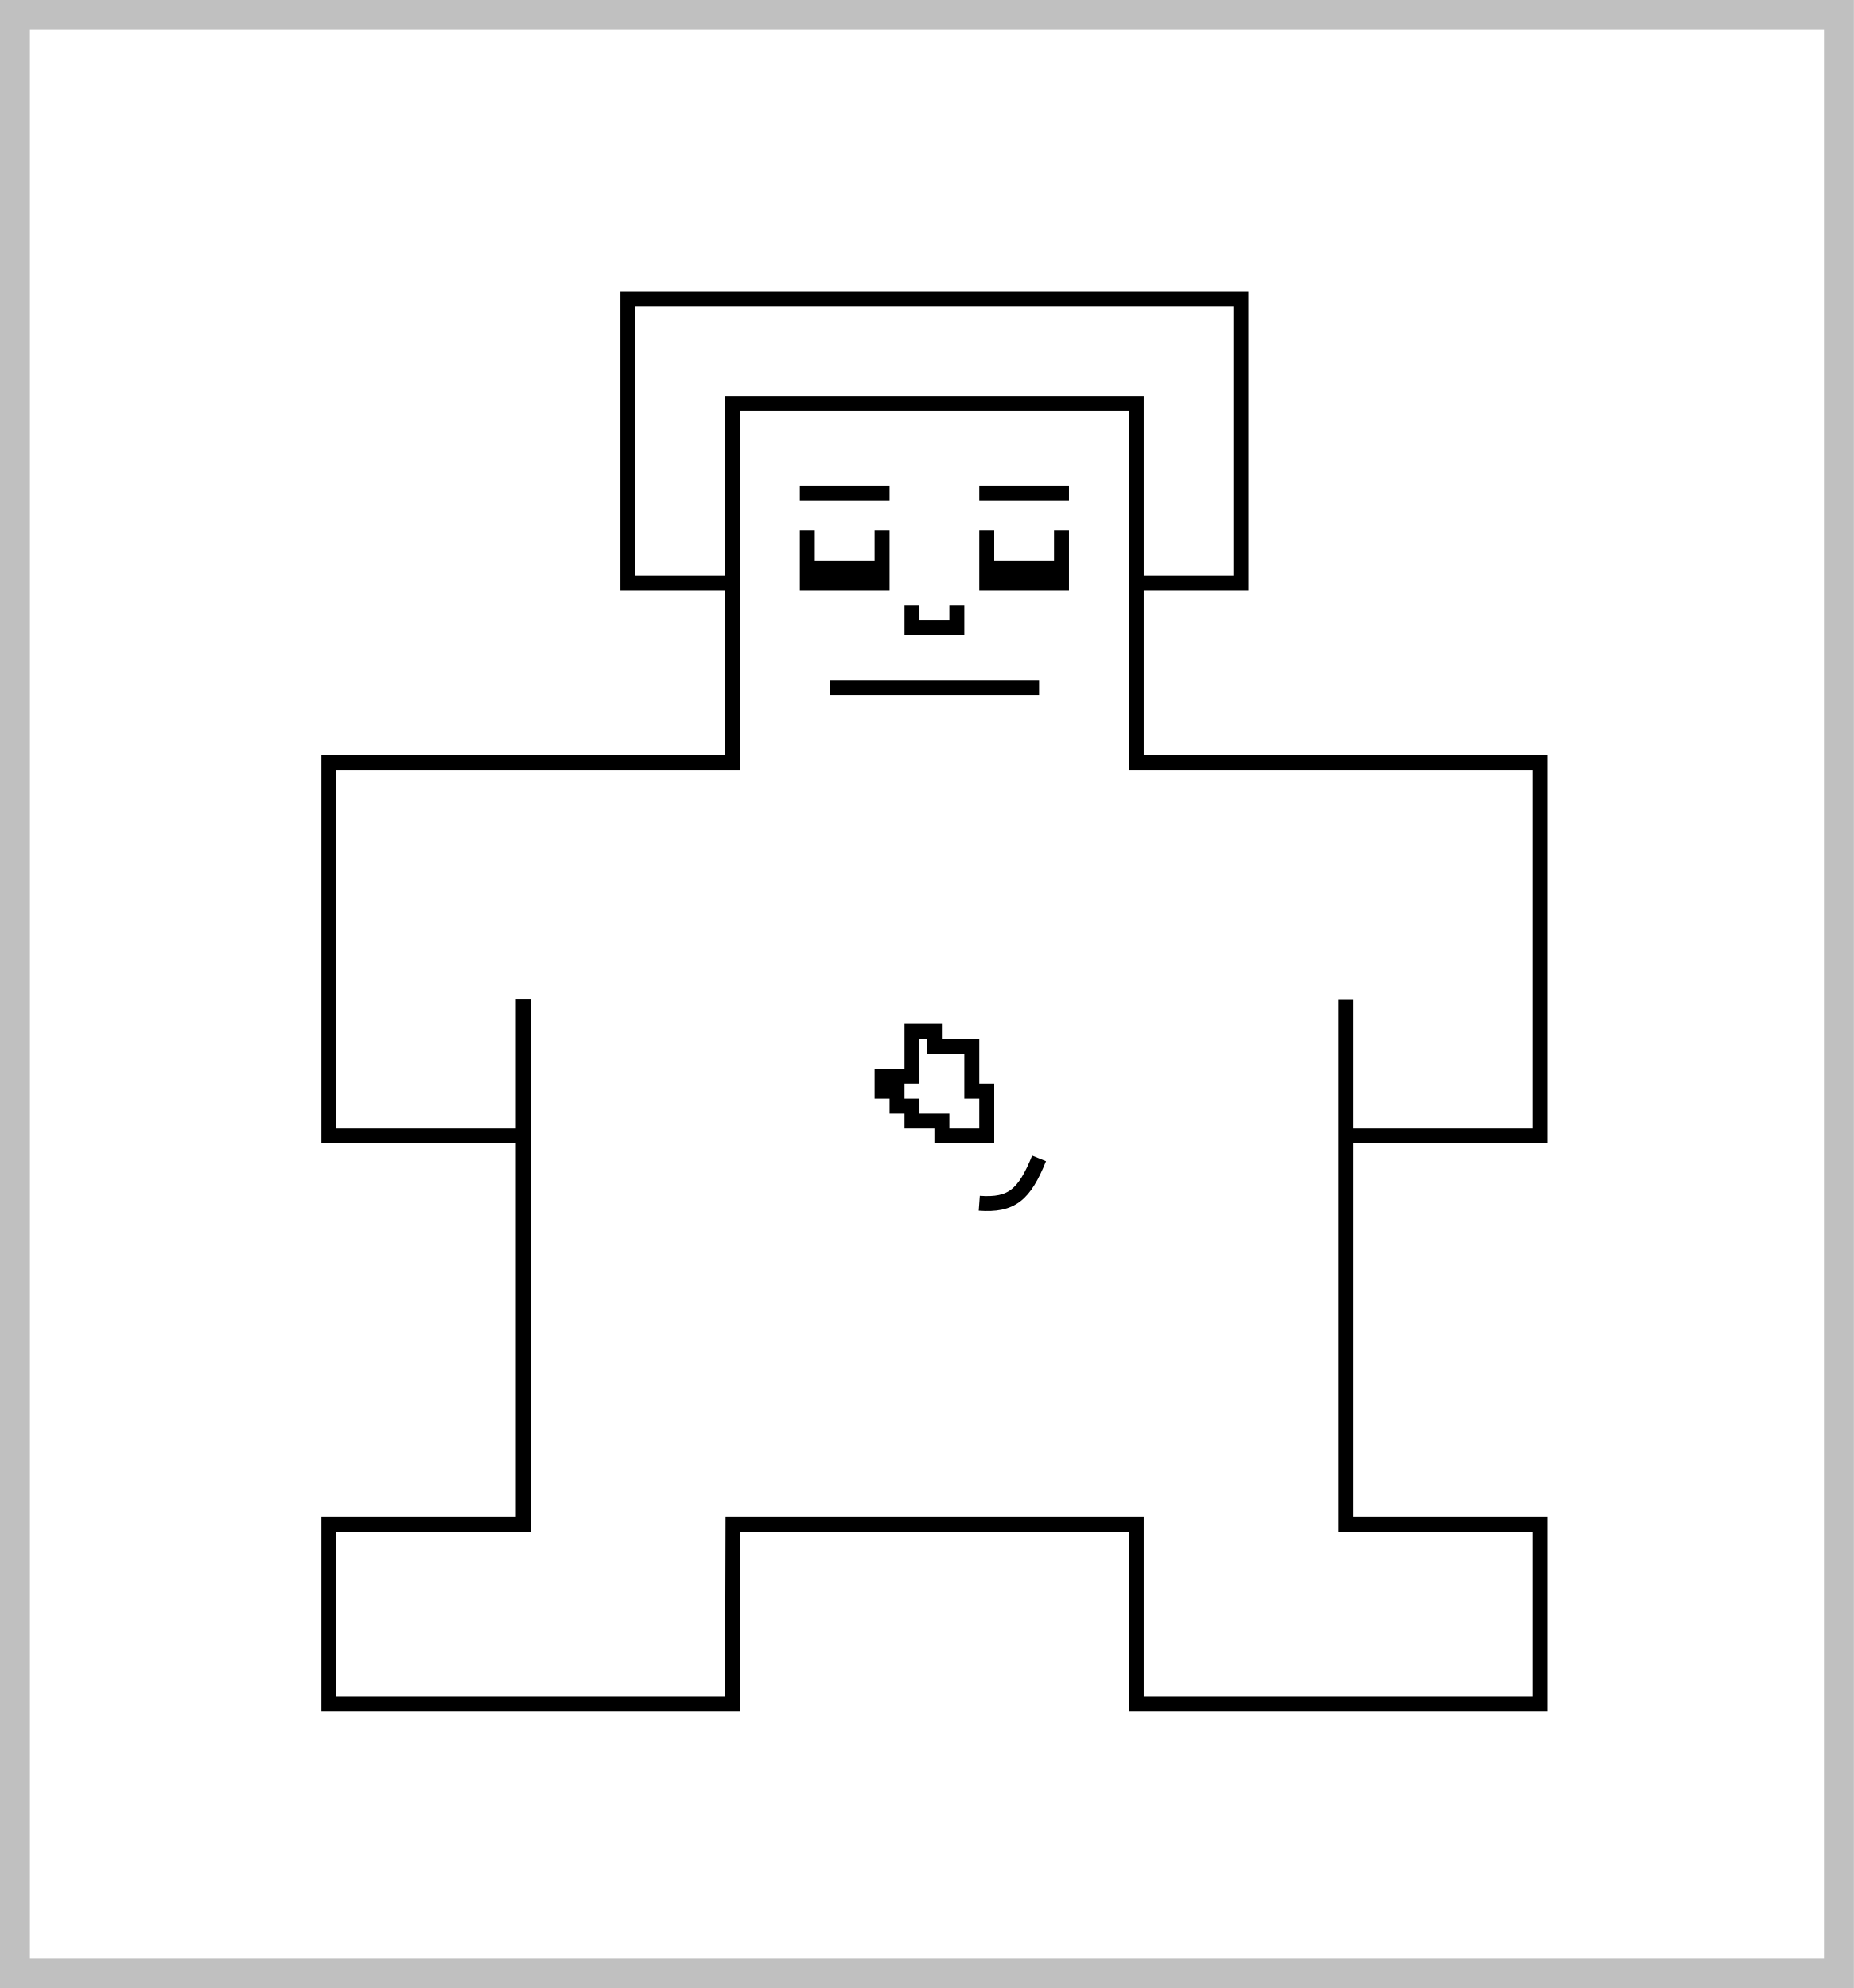
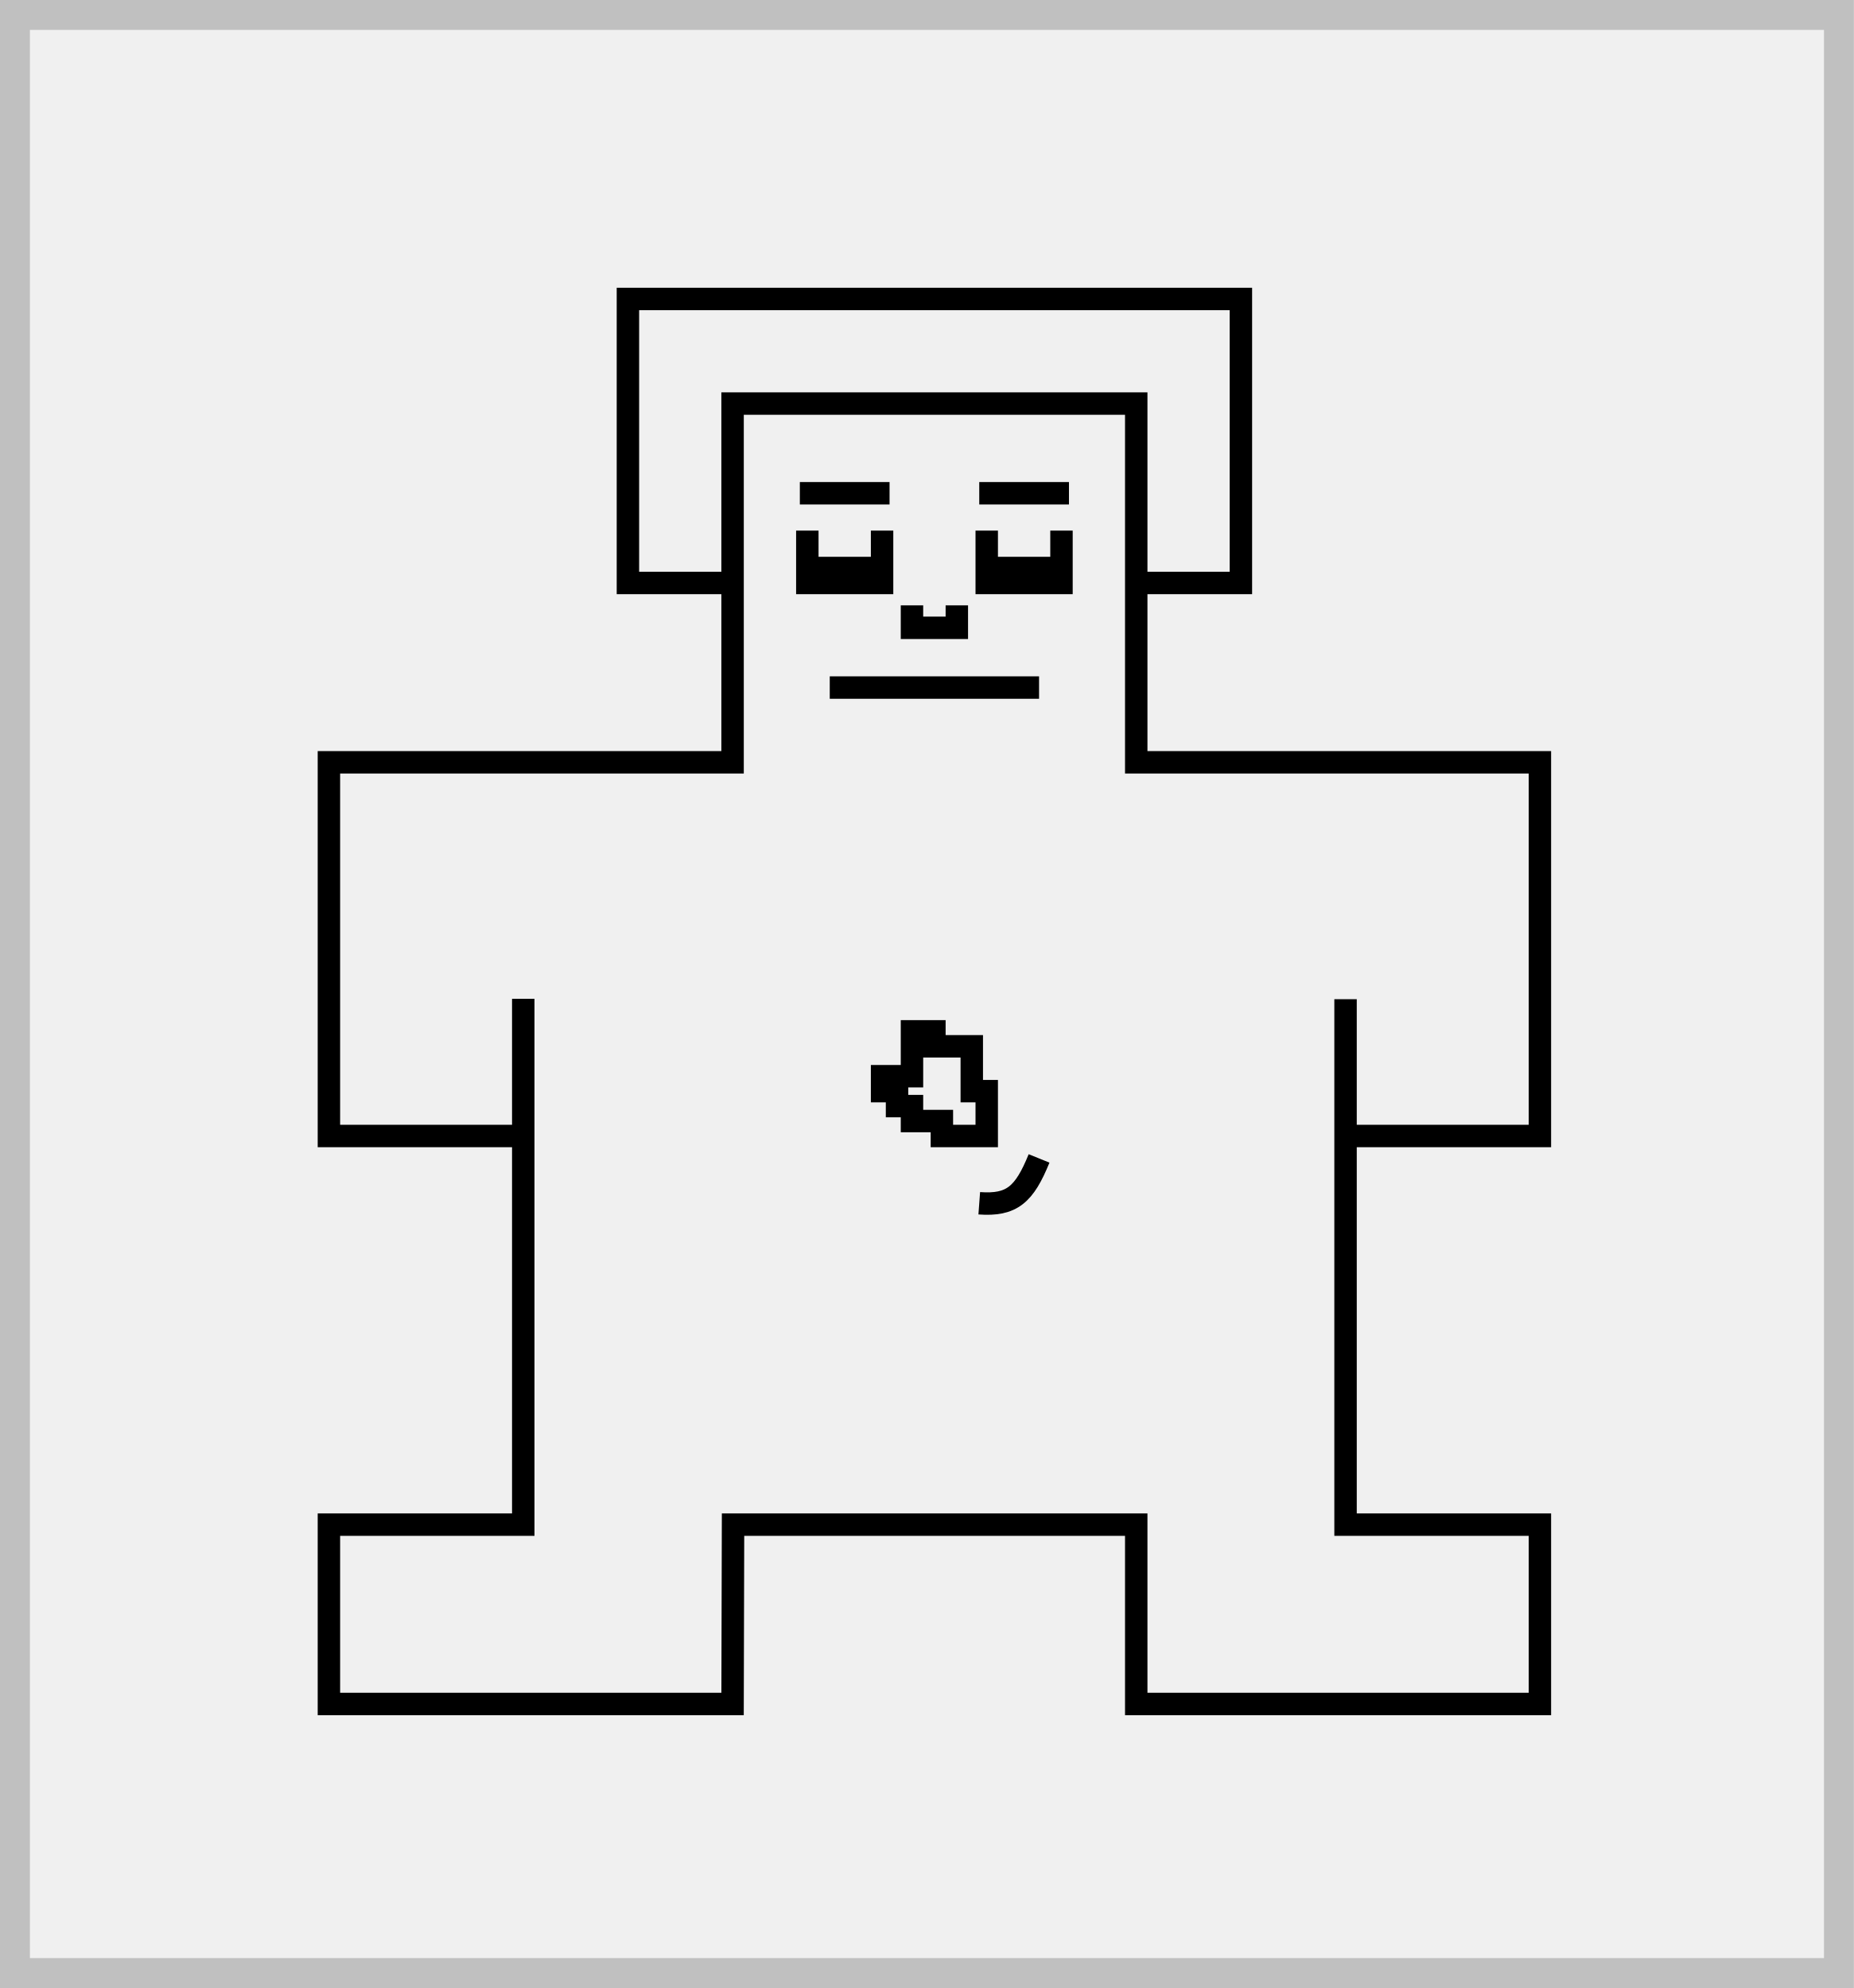
<svg xmlns="http://www.w3.org/2000/svg" width="124" height="133" viewBox="0 0 124 133" fill="none">
-   <rect x="1" y="1" width="122" height="131" fill="white" stroke="#C0C0C0" stroke-width="2" />
-   <path d="M76 39H83V20H42V39H49M49 39V27H76V51H103V76H90V66.847V102H103V114H76V102H49.031L49 114H22V102H35V76M49 39V51H22V76H35M35 66.824V76M53.5 33H59.5M65.5 33H71.5M71 35.5V38M66 35.5V38M59 35.5V38M54 35.5V38M61 40.5V42H64V40.5M55.5 46H69.5M65.5 80.5C67.676 80.661 68.516 79.927 69.5 77.5M54 38V39H59V38M54 38H59M66 38V39H71V38M66 38H71M62.5 69V70H65V73H66V76H63V75H61V74H60V73H59V72H60H61V69H62.5Z" stroke="black" />
+   <rect x="1" y="1" width="122" height="131" fill="none" stroke="#C0C0C0" stroke-width="2" />
+   <path stroke-width="1.5" d="M76 39H83V20H42V39H49M49 39V27H76V51H103V76H90V66.847V102H103V114H76V102H49.031L49 114H22V102H35V76M49 39V51H22V76H35M35 66.824V76M53.5 33H59.5M65.5 33H71.5M71 35.5V38M66 35.5V38M59 35.5V38M54 35.5V38M61 40.5V42H64V40.5M55.5 46H69.5M65.5 80.5C67.676 80.661 68.516 79.927 69.5 77.5M54 38V39H59V38M54 38H59M66 38V39H71V38M66 38H71M62.5 69V70H65V73H66V76H63V75H61V74H60V73H59V72H60H61V69H62.5Z" stroke="currentColor" />
</svg>
